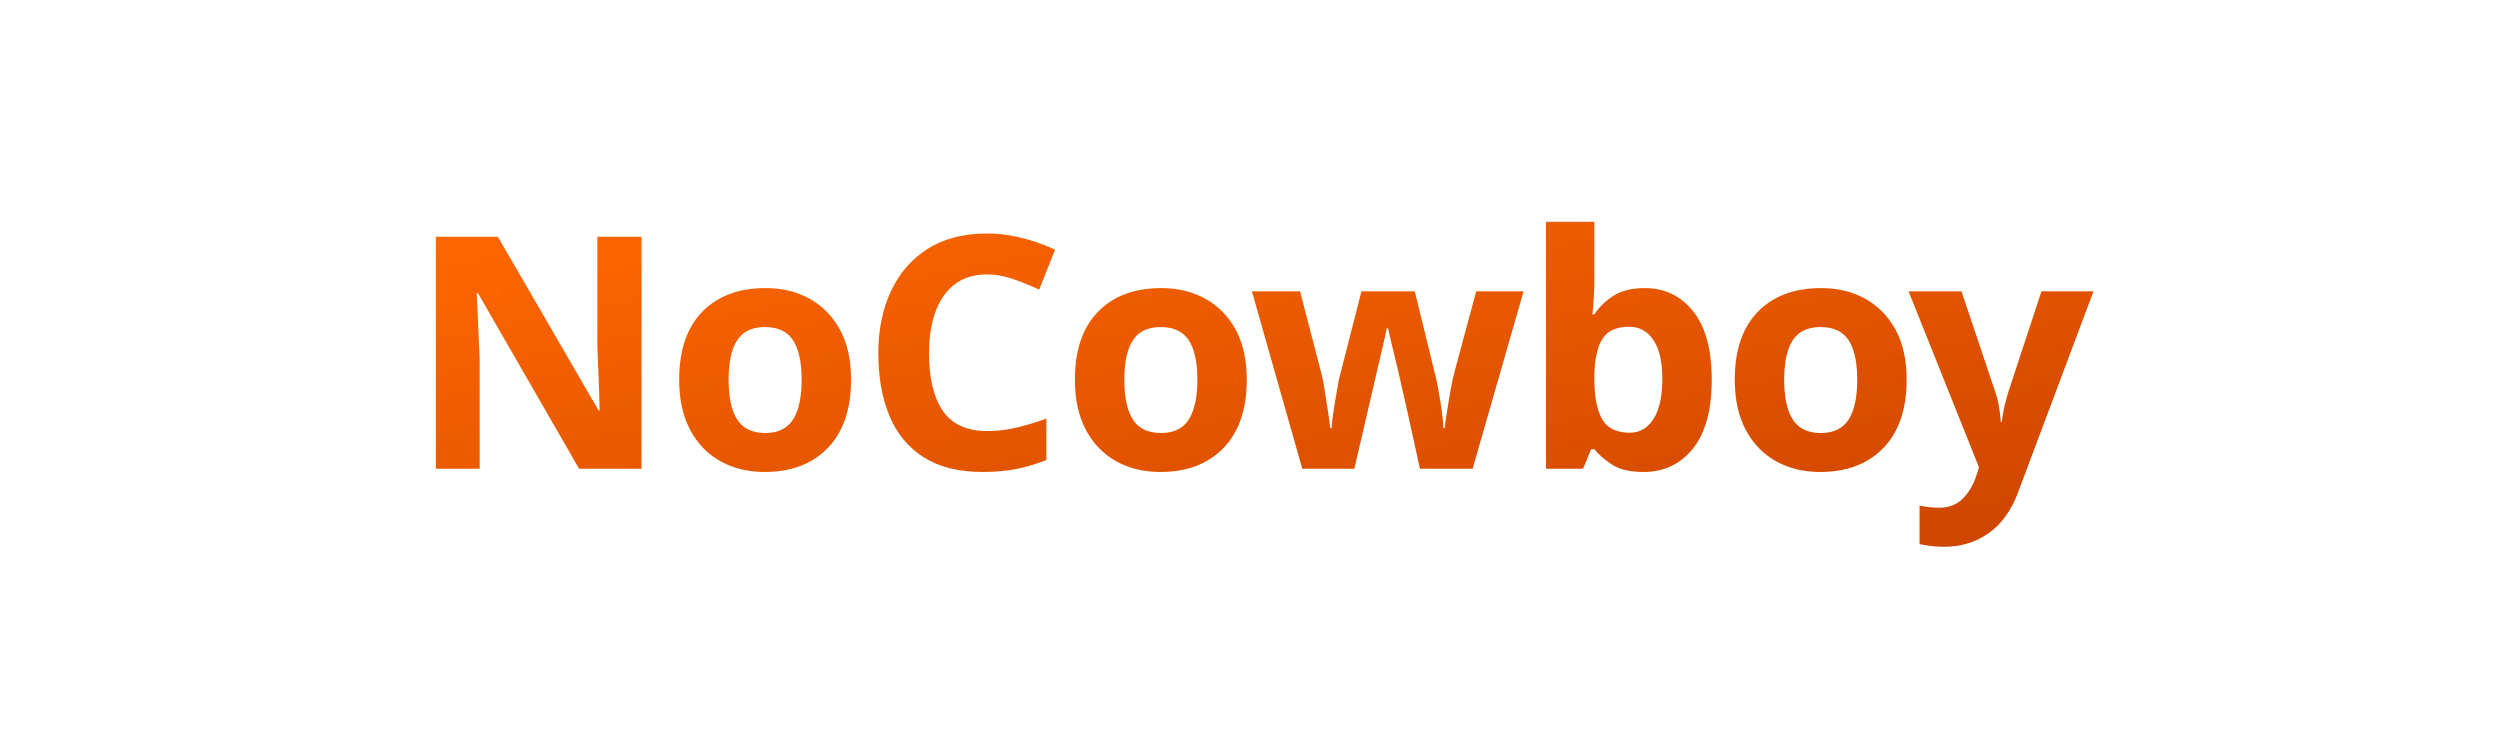
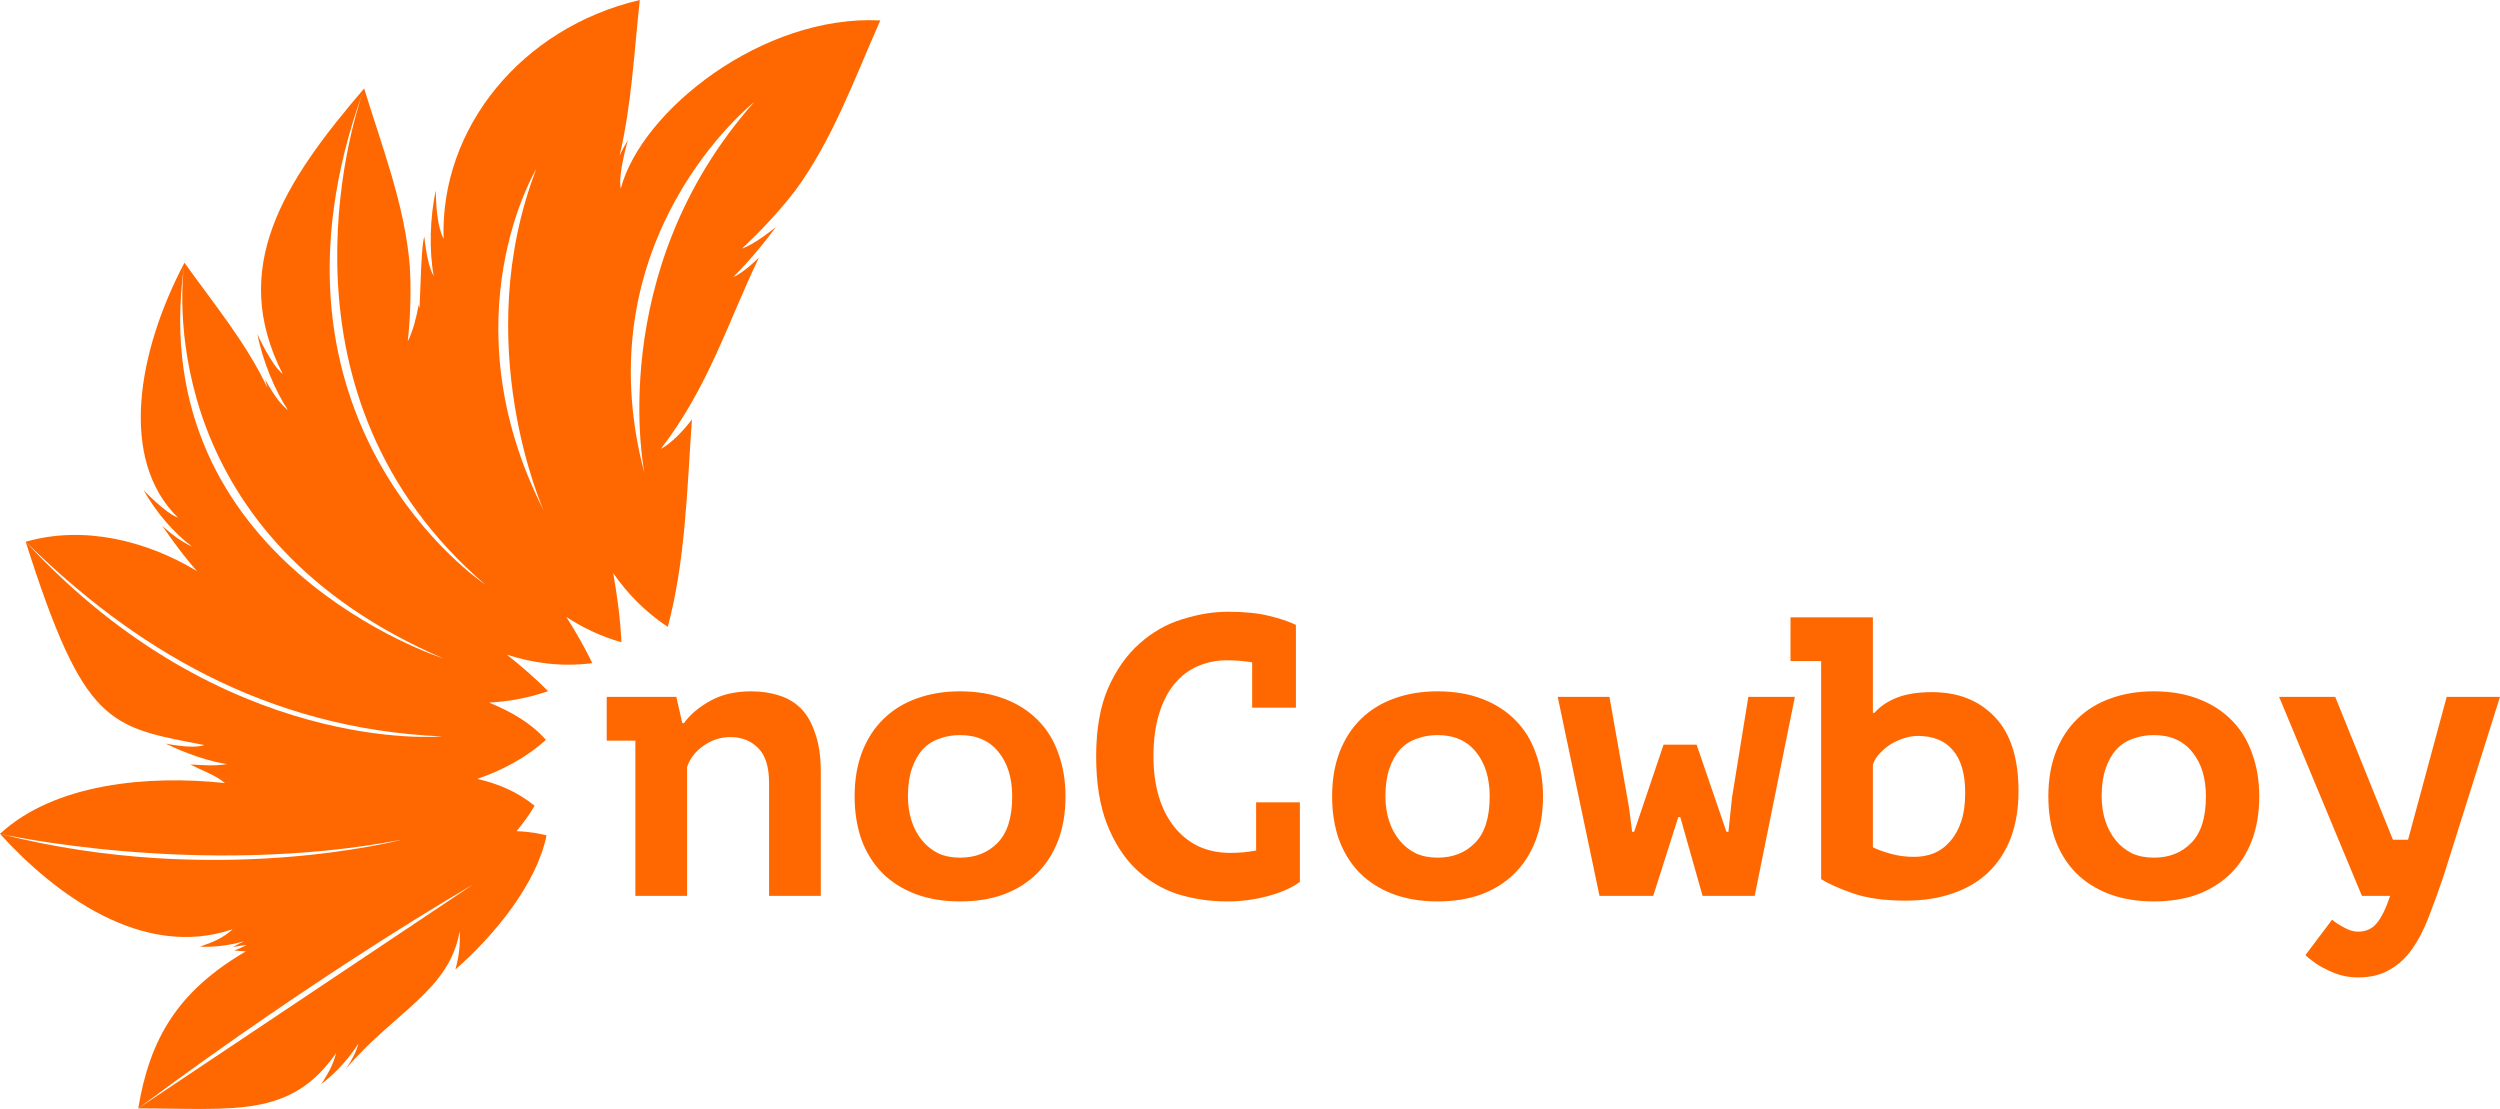
- <svg xmlns="http://www.w3.org/2000/svg" viewBox="0 0 400 120">
-   <defs>
-     <linearGradient id="g" x1="0%" y1="0%" x2="100%" y2="100%">
-       <stop offset="0%" stop-color="#ff6800" />
-       <stop offset="100%" stop-color="#cc4400" />
-     </linearGradient>
-   </defs>
-   <text x="200" y="75" font-family="system-ui, sans-serif" font-size="52" font-weight="700" fill="url(#g)" text-anchor="middle" letter-spacing="-1">
-     NoCowboy
-   </text>
+ <svg xmlns="http://www.w3.org/2000/svg" width="437.221mm" height="193.943mm" viewBox="0 0 437.221 193.943" version="1.1" id="svg10609">
+   <defs id="defs10603" />
+   <g id="layer1" transform="translate(39.67949,186.0317)">
+     <path style="fill:#ff6800;fill-opacity:1;fill-rule:nonzero;stroke:none;stroke-width:0.13" d="m 72.204,-186.032 v 0.002 c 0,-7.2e-4 0.013,-9.7e-4 0.013,-0.002 z m 0,0.002 c -20.691,4.862 -34.935,22.402 -34.306,41.787 -1.186,-2.503 -1.274,-5.661 -1.38,-8.478 -0.993,4.792 -1.176,10.412 -0.353,14.927 -0.896,-1.401 -1.363,-4.546 -1.54,-6.033 v -0.002 c -0.059,-0.495 -0.086,-0.804 -0.086,-0.804 -0.711,1.492 -0.721,15.412 -0.979,11.846 v -0.008 c 0,0 -0.017,0.106 -0.021,0.12 -0.397,2.14 -0.984,4.516 -1.909,6.35 0,-0.013 0.787,-6.346 0.361,-13.189 -0.87,-10.653 -4.888,-20.94 -7.987,-31.049 v 0.002 c -14.202,16.566 -23.686,31.377 -14.239,49.934 -1.978,-1.533 -4.443,-6.985 -4.443,-6.985 0.944,4.657 2.992,9.742 5.377,13.328 -1.749,-1.428 -2.87,-3.381 -4.034,-5.409 0.136,0.497 0.284,1.003 0.432,1.508 -3.643,-7.784 -9.455,-14.818 -14.508,-21.883 v -0.002 h -0.017 v 0.002 c -8.218,15.589 -11.5,34.415 -1.135,44.557 -2.282,-0.838 -6.023,-4.829 -6.023,-4.829 2.236,3.947 5.196,7.408 8.51,9.909 -2.135,-0.999 -3.673,-2.25 -5.213,-3.62 l -0.013,-0.013 c 2.056,2.963 3.939,5.523 6.086,7.921 -8.921,-5.408 -19.887,-8.016 -29.857,-5.171 -0.038,0.013 -0.073,0.017 -0.109,0.029 v 0.002 0.002 c 18.566,18.297 41.808,32.689 72.792,34.043 0,0 -38.07,3.548 -72.792,-34.043 10.218,32.142 14.539,32.341 31.094,35.521 0.013,9.61e-4 0.118,0.025 0.118,0.025 -1.993,0.76 -6.753,-0.257 -6.753,-0.257 0,0.003 0.013,0.002 0.017,0.008 -2.94e-4,-8.5e-5 -0.017,-0.004 -0.017,-0.004 3.598,1.752 7.591,3.12 10.75,3.59 -2.239,0.382 -4.434,0.157 -6.414,0.062 2.15,1.129 4.492,1.897 6.038,3.251 -13.501,-1.444 -29.838,0.086 -39.329,8.881 0,0 34.804,7.777 70.212,1.036 0,0 -32.458,8.593 -70.212,-1.036 v 0.002 c 9.366,10.346 24.833,22.078 40.677,16.685 -1.629,1.533 -3.543,2.309 -5.708,3.042 0,1.68e-4 0.013,-1.67e-4 0.013,0 l -0.013,0.004 c 2.537,0.115 5.348,-0.251 7.732,-0.954 -0.637,0.301 -1.285,0.631 -1.943,1.015 l 0.013,-0.002 c 1.264e-4,6.26e-4 -2.939e-4,9.61e-4 -0.013,0.004 0.802,-0.164 1.622,-0.261 2.377,-0.36 0.013,-6.7e-4 0.017,-9.61e-4 0.025,-0.002 -1.137,0.589 -2.196,0.964 -2.196,0.964 0.675,0.076 1.354,0.122 2.032,0.156 C -8.683,-12.629 -13.494,-4.29 -15.502,7.812 17.321,-16.603 42.938,-31.264 42.938,-31.264 L -15.502,7.812 c 16.791,0.008 26.67,1.752 34.601,-9.67 0,0.017 -0.013,0.033 -0.013,0.049 -0.545,2.112 -1.436,3.597 -2.551,5.337 -1.64e-4,-8.785e-4 -8.2e-5,-0.003 0.013,-0.004 4.22,-3.203 6.449,-7.055 6.462,-7.078 -0.399,1.594 -1.269,3.076 -2.111,4.335 -1.67e-4,-8.785e-4 0.013,-0.004 0.013,-0.004 C 29.429,-9.136 38.987,-12.896 40.703,-23.19 c 0.148,2.406 -0.134,4.514 -0.737,6.708 6.835,-5.974 14.224,-14.997 15.937,-23.44 0,0 -1.95,-0.609 -5.242,-0.753 1.178,-1.407 2.247,-2.883 3.156,-4.437 -3.011,-2.454 -6.429,-3.887 -10.031,-4.696 4.433,-1.514 8.579,-3.746 12.01,-6.82 -2.55,-2.928 -6.093,-4.954 -9.94,-6.529 3.417,-0.184 6.87,-0.805 10.318,-2.002 -2.226,-2.25 -4.668,-4.361 -7.223,-6.39 4.644,1.524 9.637,2.179 14.966,1.494 -1.345,-2.765 -2.886,-5.45 -4.546,-8.08 2.865,1.883 6.051,3.409 9.628,4.428 -0.183,-4.035 -0.718,-8.076 -1.443,-12.107 2.462,3.572 5.588,6.784 9.552,9.415 3.111,-11.635 3.374,-24.249 4.225,-36.287 0,0 -2.663,3.667 -5.455,5.179 8.326,-10.773 11.82,-22.35 17.172,-33.477 0,0 -2.672,2.692 -4.487,3.394 0,0 3.734,-3.61 7.447,-8.732 0,0 -3.711,3.064 -5.939,3.763 0,0 4.942,-4.436 9.299,-10.094 6.584,-8.947 10.447,-19.759 14.902,-29.807 -20.588,-1.046 -41.801,15.8 -45.386,29.414 -0.519,-2.548 1.259,-8.508 1.259,-8.508 -0.546,0.919 -1.031,1.828 -1.462,2.715 2.107,-8.886 2.552,-18.218 3.529,-27.189 z m -48.42,16.092 c -2.035,5.912 -16.772,53.309 21.347,86.101 0,0 -42.246,-28.178 -21.347,-86.101 z m 68.431,1.759 c -26.414,29.792 -19.174,64.965 -19.174,64.965 -10.958,-41.187 19.174,-64.965 19.174,-64.965 z m -38.059,11.713 c 0,0.013 -0.013,0.021 -0.017,0.034 1.156,-2.909 0.924,-2.448 0.017,-0.034 z m -0.033,-0.042 c -11.803,30.633 1.262,59.715 1.262,59.715 -17.044,-33.597 -1.262,-59.716 -1.262,-59.716 z m -61.634,17.077 c -0.656,5.518 -3.89,47.304 45.336,68.545 0,0 -52.409,-16.776 -45.336,-68.545 z" id="path5" />
+     <path d="m 66.428,-64.152 h 12.178 l 1.044,4.593 h 0.278 q 1.601,-2.227 4.593,-3.897 2.992,-1.67 7.168,-1.67 2.575,0 4.802,0.696 2.296,0.696 3.897,2.296 1.601,1.601 2.505,4.384 0.974,2.714 0.974,6.75 v 21.643 H 94.821 V -49.121 q 0,-4.245 -1.949,-6.124 -1.879,-1.879 -4.802,-1.879 -2.575,0 -4.732,1.531 -2.088,1.461 -2.853,3.688 v 22.547 H 71.439 v -27.14 h -5.011 z m 43.355,17.398 q 0,-4.384 1.322,-7.794 1.322,-3.41 3.758,-5.776 2.436,-2.366 5.776,-3.549 3.41,-1.253 7.585,-1.253 4.384,0 7.794,1.322 3.48,1.322 5.846,3.758 2.366,2.366 3.549,5.776 1.253,3.41 1.253,7.516 0,4.384 -1.322,7.794 -1.322,3.41 -3.758,5.776 -2.436,2.366 -5.846,3.619 -3.34,1.183 -7.516,1.183 -4.384,0 -7.864,-1.322 -3.41,-1.322 -5.776,-3.688 -2.366,-2.436 -3.619,-5.846 -1.183,-3.41 -1.183,-7.516 z m 9.325,0 q 0,2.296 0.626,4.245 0.626,1.949 1.809,3.41 1.183,1.461 2.853,2.296 1.67,0.765 3.828,0.765 4.036,0 6.542,-2.575 2.575,-2.575 2.575,-8.142 0,-4.802 -2.366,-7.725 -2.366,-2.992 -6.75,-2.992 -1.949,0 -3.619,0.626 -1.67,0.557 -2.923,1.879 -1.183,1.322 -1.879,3.34 -0.696,2.018 -0.696,4.871 z m 60.892,1.044 h 7.655 v 13.918 q -2.227,1.601 -5.706,2.505 -3.41,0.905 -7.029,0.905 -4.593,0 -8.768,-1.322 -4.106,-1.392 -7.237,-4.384 -3.132,-3.062 -5.011,-7.864 -1.879,-4.871 -1.879,-11.761 0,-7.168 2.088,-11.97 2.157,-4.871 5.498,-7.794 3.34,-2.992 7.446,-4.245 4.106,-1.322 8.073,-1.322 4.175,0 7.029,0.696 2.923,0.696 4.802,1.601 v 14.475 h -7.655 v -7.933 q -2.157,-0.348 -4.454,-0.348 -2.714,0 -5.08,1.044 -2.296,0.974 -4.036,3.062 -1.74,2.088 -2.714,5.289 -0.974,3.132 -0.974,7.446 0,3.758 0.905,6.889 0.905,3.062 2.644,5.289 1.74,2.227 4.245,3.48 2.505,1.183 5.706,1.183 2.296,0 4.454,-0.418 z m 13.292,-1.044 q 0,-4.384 1.322,-7.794 1.322,-3.41 3.758,-5.776 2.436,-2.366 5.776,-3.549 3.41,-1.253 7.585,-1.253 4.384,0 7.794,1.322 3.48,1.322 5.846,3.758 2.366,2.366 3.549,5.776 1.253,3.41 1.253,7.516 0,4.384 -1.322,7.794 -1.322,3.41 -3.758,5.776 -2.436,2.366 -5.846,3.619 -3.34,1.183 -7.516,1.183 -4.384,0 -7.864,-1.322 -3.41,-1.322 -5.776,-3.688 -2.366,-2.436 -3.619,-5.846 -1.183,-3.41 -1.183,-7.516 z m 9.325,0 q 0,2.296 0.626,4.245 0.626,1.949 1.809,3.41 1.183,1.461 2.853,2.296 1.67,0.765 3.827,0.765 4.036,0 6.542,-2.575 2.575,-2.575 2.575,-8.142 0,-4.802 -2.366,-7.725 -2.366,-2.992 -6.75,-2.992 -1.949,0 -3.619,0.626 -1.67,0.557 -2.923,1.879 -1.183,1.322 -1.879,3.34 -0.696,2.018 -0.696,4.871 z m 54.42,-9.047 5.219,15.24 h 0.348 l 0.626,-5.985 2.853,-17.606 h 8.142 l -7.029,34.795 h -9.116 l -3.897,-13.779 h -0.348 l -4.384,13.779 h -9.395 l -7.307,-34.795 h 9.047 l 3.41,19.277 0.557,4.315 h 0.348 l 5.15,-15.24 z m 16.423,-22.269 h 14.405 v 16.702 h 0.278 q 1.461,-1.67 3.897,-2.644 2.505,-0.974 6.124,-0.974 6.889,0 10.995,4.315 4.175,4.315 4.175,13.013 0,4.663 -1.392,8.281 -1.392,3.549 -3.967,5.985 -2.505,2.366 -6.194,3.619 -3.619,1.253 -8.212,1.253 -5.428,0 -9.116,-1.253 -3.619,-1.253 -5.637,-2.505 v -38.136 h -5.359 z m 22.199,20.738 q -0.974,0 -2.157,0.348 -1.183,0.348 -2.296,0.974 -1.044,0.626 -2.018,1.601 -0.905,0.905 -1.322,2.088 v 14.475 q 1.113,0.557 3.062,1.113 1.949,0.557 4.175,0.557 1.809,0 3.41,-0.626 1.67,-0.696 2.853,-2.088 1.253,-1.392 1.949,-3.48 0.696,-2.088 0.696,-5.011 0,-4.941 -2.157,-7.446 -2.088,-2.505 -6.194,-2.505 z m 22.895,10.578 q 0,-4.384 1.322,-7.794 1.322,-3.41 3.758,-5.776 2.436,-2.366 5.776,-3.549 3.41,-1.253 7.585,-1.253 4.384,0 7.794,1.322 3.48,1.322 5.846,3.758 2.366,2.366 3.549,5.776 1.253,3.41 1.253,7.516 0,4.384 -1.322,7.794 -1.322,3.41 -3.758,5.776 -2.436,2.366 -5.846,3.619 -3.34,1.183 -7.516,1.183 -4.384,0 -7.864,-1.322 -3.41,-1.322 -5.776,-3.688 -2.366,-2.436 -3.619,-5.846 -1.183,-3.41 -1.183,-7.516 z m 9.325,0 q 0,2.296 0.626,4.245 0.626,1.949 1.809,3.41 1.183,1.461 2.853,2.296 1.67,0.765 3.827,0.765 4.036,0 6.542,-2.575 2.575,-2.575 2.575,-8.142 0,-4.802 -2.366,-7.725 -2.366,-2.992 -6.75,-2.992 -1.949,0 -3.619,0.626 -1.67,0.557 -2.923,1.879 -1.183,1.322 -1.879,3.34 -0.696,2.018 -0.696,4.871 z m 50.94,7.585 h 2.644 l 6.75,-24.983 h 9.325 l -9.882,31.385 q -1.322,3.897 -2.575,7.098 -1.253,3.271 -2.923,5.637 -1.67,2.366 -3.967,3.619 -2.227,1.322 -5.498,1.322 -1.601,0 -3.062,-0.418 -1.392,-0.418 -2.575,-1.044 -1.183,-0.557 -2.088,-1.253 -0.905,-0.626 -1.461,-1.183 l 4.663,-6.194 q 0.905,0.765 2.157,1.392 1.253,0.696 2.366,0.696 2.088,0 3.271,-1.461 1.253,-1.461 2.366,-4.802 h -4.941 l -14.475,-34.795 h 9.812 z" id="text5" style="font-weight:bold;font-size:69.591px;line-height:1.05;font-family:'pt mono';-inkscape-font-specification:'pt mono Bold';letter-spacing:0px;text-orientation:sideways;fill:#ff6800;stroke-width:5.918" aria-label="noCowboy" />
+   </g>
</svg>
